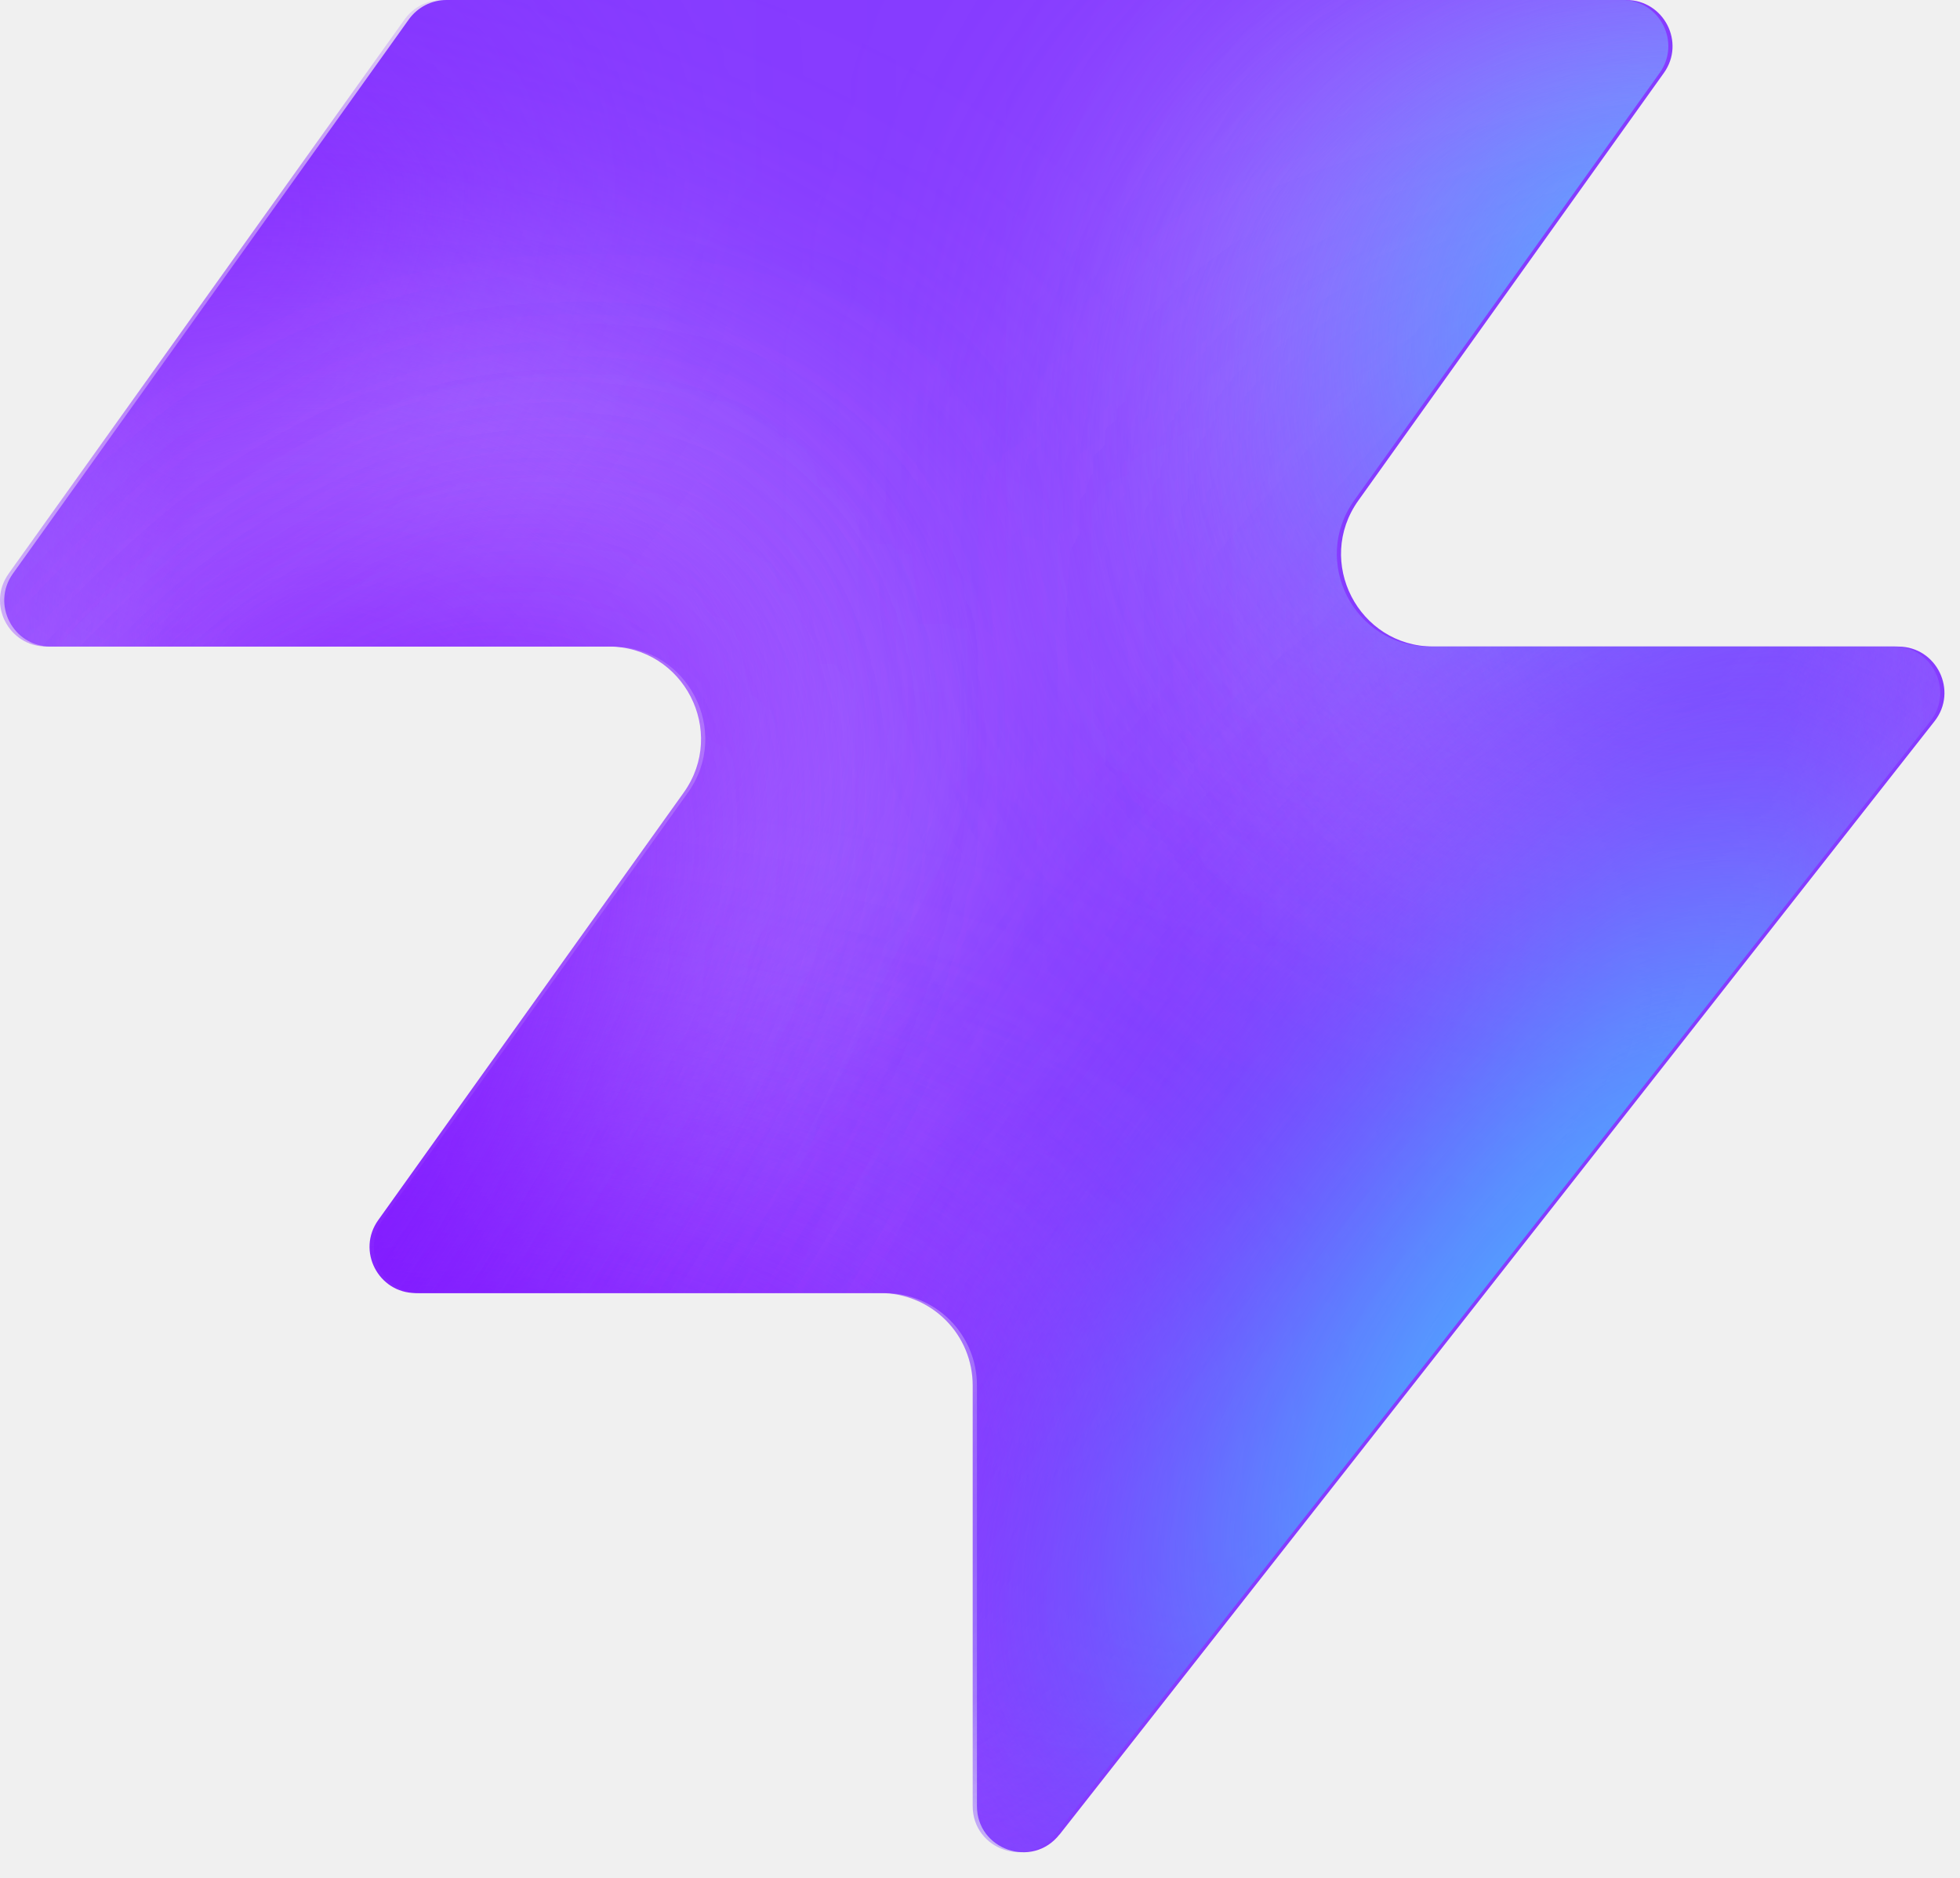
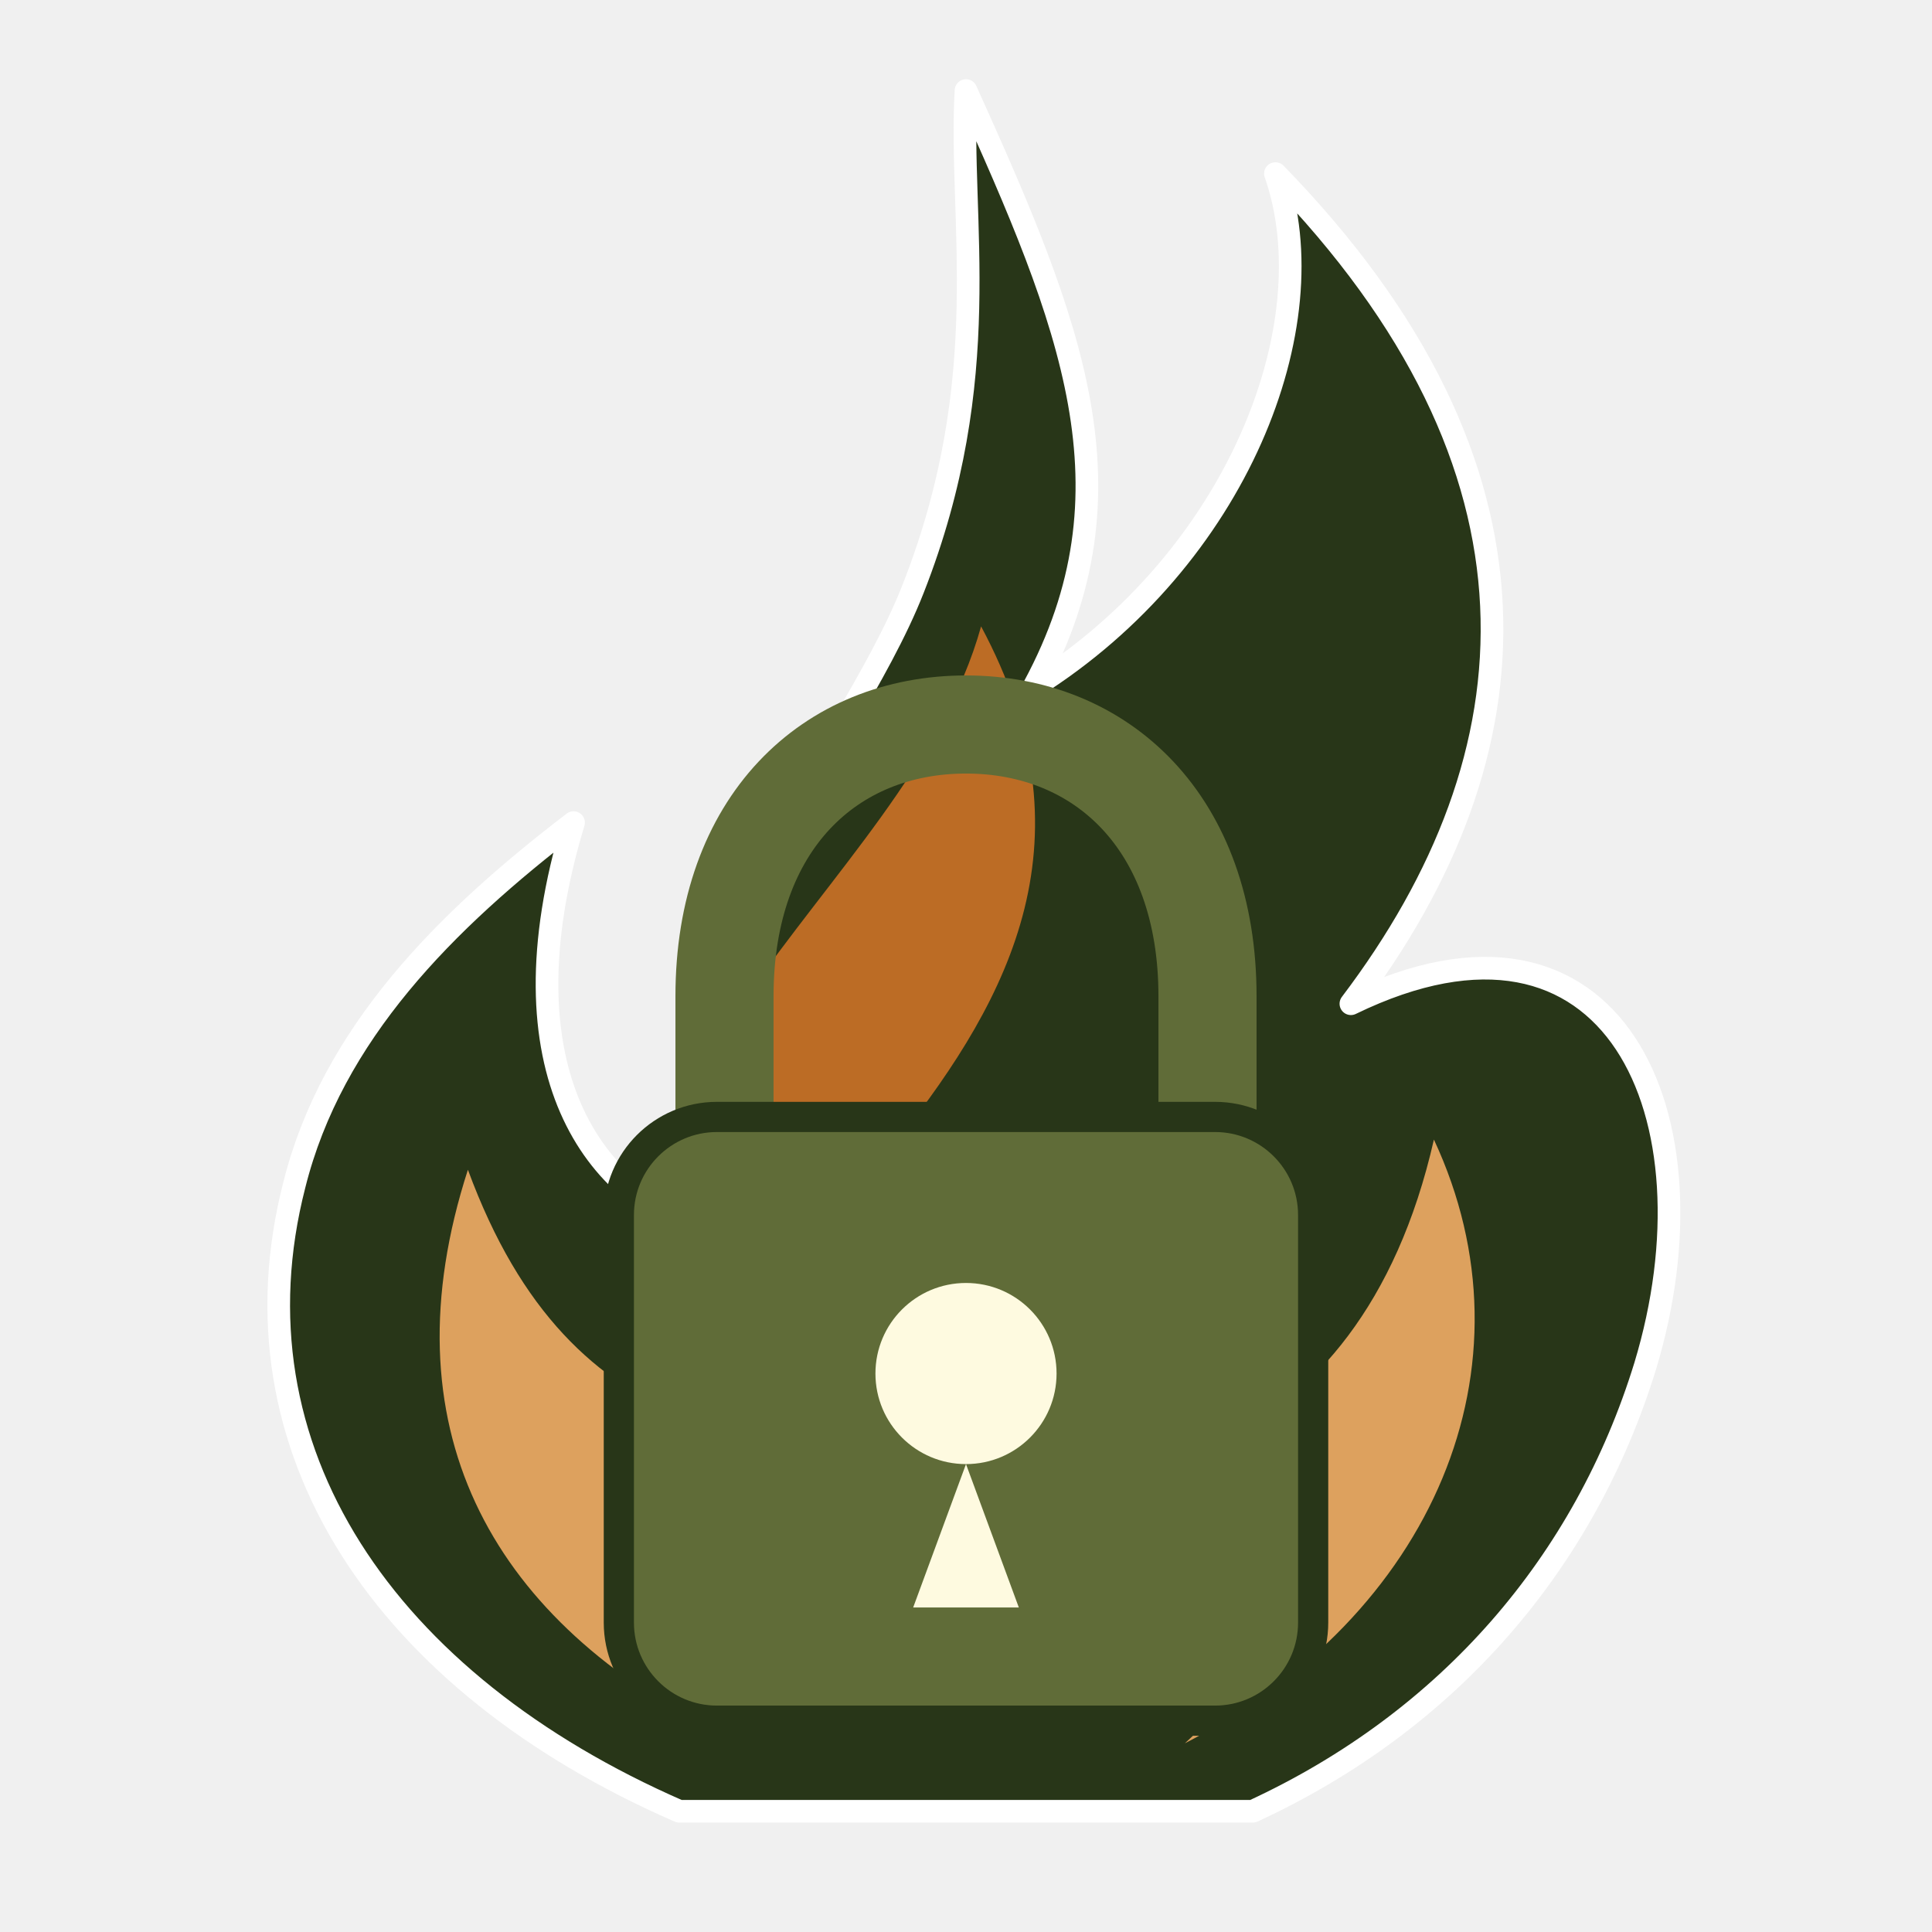
- <svg xmlns="http://www.w3.org/2000/svg" width="48" height="46" fill="none" viewBox="0 0 48 46">
-   <path fill="#863bff" d="M25.946 44.938c-.664.845-2.021.375-2.021-.698V33.937a2.26 2.26 0 0 0-2.262-2.262H10.287c-.92 0-1.456-1.04-.92-1.788l7.48-10.471c1.07-1.497 0-3.578-1.842-3.578H1.237c-.92 0-1.456-1.04-.92-1.788L10.013.474c.214-.297.556-.474.92-.474h28.894c.92 0 1.456 1.04.92 1.788l-7.48 10.471c-1.07 1.498 0 3.579 1.842 3.579h11.377c.943 0 1.473 1.088.89 1.83L25.947 44.94z" style="fill:#863bff;fill:color(display-p3 .525 .23 1);fill-opacity:1" />
-   <mask id="a" width="48" height="46" x="0" y="0" maskUnits="userSpaceOnUse" style="mask-type:alpha">
-     <path fill="#000" d="M25.842 44.938c-.664.844-2.021.375-2.021-.698V33.937a2.26 2.26 0 0 0-2.262-2.262H10.183c-.92 0-1.456-1.04-.92-1.788l7.48-10.471c1.07-1.498 0-3.579-1.842-3.579H1.133c-.92 0-1.456-1.04-.92-1.787L9.91.473c.214-.297.556-.474.92-.474h28.894c.92 0 1.456 1.04.92 1.788l-7.48 10.471c-1.07 1.498 0 3.578 1.842 3.578h11.377c.943 0 1.473 1.088.89 1.832L25.843 44.94z" style="fill:#000;fill-opacity:1" />
-   </mask>
-   <g mask="url(#a)">
-     <g filter="url(#b)">
-       <ellipse cx="5.508" cy="14.704" fill="#ede6ff" rx="5.508" ry="14.704" style="fill:#ede6ff;fill:color(display-p3 .927 .903 1);fill-opacity:1" transform="matrix(.00324 1 1 -.00324 -4.47 31.516)" />
-     </g>
-     <g filter="url(#c)">
-       <ellipse cx="10.399" cy="29.851" fill="#ede6ff" rx="10.399" ry="29.851" style="fill:#ede6ff;fill:color(display-p3 .927 .903 1);fill-opacity:1" transform="matrix(.00324 1 1 -.00324 -39.328 7.883)" />
-     </g>
-     <g filter="url(#d)">
-       <ellipse cx="5.508" cy="30.487" fill="#7e14ff" rx="5.508" ry="30.487" style="fill:#7e14ff;fill:color(display-p3 .492 .077 1);fill-opacity:1" transform="rotate(89.814 -25.913 -14.639)scale(1 -1)" />
-     </g>
-     <g filter="url(#e)">
-       <ellipse cx="5.508" cy="30.599" fill="#7e14ff" rx="5.508" ry="30.599" style="fill:#7e14ff;fill:color(display-p3 .492 .077 1);fill-opacity:1" transform="rotate(89.814 -32.644 -3.334)scale(1 -1)" />
-     </g>
-     <g filter="url(#f)">
-       <ellipse cx="5.508" cy="30.599" fill="#7e14ff" rx="5.508" ry="30.599" style="fill:#7e14ff;fill:color(display-p3 .492 .077 1);fill-opacity:1" transform="matrix(.00324 1 1 -.00324 -34.34 30.47)" />
-     </g>
-     <g filter="url(#g)">
-       <ellipse cx="14.072" cy="22.078" fill="#ede6ff" rx="14.072" ry="22.078" style="fill:#ede6ff;fill:color(display-p3 .927 .903 1);fill-opacity:1" transform="rotate(93.35 24.506 48.493)scale(-1 1)" />
-     </g>
-     <g filter="url(#h)">
-       <ellipse cx="3.47" cy="21.501" fill="#7e14ff" rx="3.47" ry="21.501" style="fill:#7e14ff;fill:color(display-p3 .492 .077 1);fill-opacity:1" transform="rotate(89.009 28.708 47.59)scale(-1 1)" />
-     </g>
-     <g filter="url(#i)">
-       <ellipse cx="3.47" cy="21.501" fill="#7e14ff" rx="3.47" ry="21.501" style="fill:#7e14ff;fill:color(display-p3 .492 .077 1);fill-opacity:1" transform="rotate(89.009 28.708 47.59)scale(-1 1)" />
-     </g>
-     <g filter="url(#j)">
-       <ellipse cx=".387" cy="8.972" fill="#7e14ff" rx="4.407" ry="29.108" style="fill:#7e14ff;fill:color(display-p3 .492 .077 1);fill-opacity:1" transform="rotate(39.51 .387 8.972)" />
-     </g>
-     <g filter="url(#k)">
-       <ellipse cx="47.523" cy="-6.092" fill="#7e14ff" rx="4.407" ry="29.108" style="fill:#7e14ff;fill:color(display-p3 .492 .077 1);fill-opacity:1" transform="rotate(37.892 47.523 -6.092)" />
-     </g>
-     <g filter="url(#l)">
-       <ellipse cx="41.412" cy="6.333" fill="#47bfff" rx="5.971" ry="9.665" style="fill:#47bfff;fill:color(display-p3 .28 .748 1);fill-opacity:1" transform="rotate(37.892 41.412 6.333)" />
-     </g>
-     <g filter="url(#m)">
-       <ellipse cx="-1.879" cy="38.332" fill="#7e14ff" rx="4.407" ry="29.108" style="fill:#7e14ff;fill:color(display-p3 .492 .077 1);fill-opacity:1" transform="rotate(37.892 -1.88 38.332)" />
-     </g>
-     <g filter="url(#n)">
-       <ellipse cx="-1.879" cy="38.332" fill="#7e14ff" rx="4.407" ry="29.108" style="fill:#7e14ff;fill:color(display-p3 .492 .077 1);fill-opacity:1" transform="rotate(37.892 -1.88 38.332)" />
-     </g>
-     <g filter="url(#o)">
-       <ellipse cx="35.651" cy="29.907" fill="#7e14ff" rx="4.407" ry="29.108" style="fill:#7e14ff;fill:color(display-p3 .492 .077 1);fill-opacity:1" transform="rotate(37.892 35.651 29.907)" />
-     </g>
-     <g filter="url(#p)">
-       <ellipse cx="38.418" cy="32.4" fill="#47bfff" rx="5.971" ry="15.297" style="fill:#47bfff;fill:color(display-p3 .28 .748 1);fill-opacity:1" transform="rotate(37.892 38.418 32.4)" />
-     </g>
-   </g>
-   <defs>
-     <filter id="b" width="60.045" height="41.654" x="-19.77" y="16.149" color-interpolation-filters="sRGB" filterUnits="userSpaceOnUse">
-       <feFlood flood-opacity="0" result="BackgroundImageFix" />
-       <feBlend in="SourceGraphic" in2="BackgroundImageFix" result="shape" />
-       <feGaussianBlur result="effect1_foregroundBlur_2002_17158" stdDeviation="7.659" />
-     </filter>
-     <filter id="c" width="90.34" height="51.437" x="-54.613" y="-7.533" color-interpolation-filters="sRGB" filterUnits="userSpaceOnUse">
-       <feFlood flood-opacity="0" result="BackgroundImageFix" />
-       <feBlend in="SourceGraphic" in2="BackgroundImageFix" result="shape" />
-       <feGaussianBlur result="effect1_foregroundBlur_2002_17158" stdDeviation="7.659" />
-     </filter>
-     <filter id="d" width="79.355" height="29.4" x="-49.64" y="2.03" color-interpolation-filters="sRGB" filterUnits="userSpaceOnUse">
-       <feFlood flood-opacity="0" result="BackgroundImageFix" />
-       <feBlend in="SourceGraphic" in2="BackgroundImageFix" result="shape" />
-       <feGaussianBlur result="effect1_foregroundBlur_2002_17158" stdDeviation="4.596" />
-     </filter>
-     <filter id="e" width="79.579" height="29.4" x="-45.045" y="20.029" color-interpolation-filters="sRGB" filterUnits="userSpaceOnUse">
-       <feFlood flood-opacity="0" result="BackgroundImageFix" />
-       <feBlend in="SourceGraphic" in2="BackgroundImageFix" result="shape" />
-       <feGaussianBlur result="effect1_foregroundBlur_2002_17158" stdDeviation="4.596" />
-     </filter>
-     <filter id="f" width="79.579" height="29.4" x="-43.513" y="21.178" color-interpolation-filters="sRGB" filterUnits="userSpaceOnUse">
-       <feFlood flood-opacity="0" result="BackgroundImageFix" />
-       <feBlend in="SourceGraphic" in2="BackgroundImageFix" result="shape" />
-       <feGaussianBlur result="effect1_foregroundBlur_2002_17158" stdDeviation="4.596" />
-     </filter>
-     <filter id="g" width="74.749" height="58.852" x="15.756" y="-17.901" color-interpolation-filters="sRGB" filterUnits="userSpaceOnUse">
-       <feFlood flood-opacity="0" result="BackgroundImageFix" />
-       <feBlend in="SourceGraphic" in2="BackgroundImageFix" result="shape" />
-       <feGaussianBlur result="effect1_foregroundBlur_2002_17158" stdDeviation="7.659" />
-     </filter>
-     <filter id="h" width="61.377" height="25.362" x="23.548" y="2.284" color-interpolation-filters="sRGB" filterUnits="userSpaceOnUse">
-       <feFlood flood-opacity="0" result="BackgroundImageFix" />
-       <feBlend in="SourceGraphic" in2="BackgroundImageFix" result="shape" />
-       <feGaussianBlur result="effect1_foregroundBlur_2002_17158" stdDeviation="4.596" />
-     </filter>
-     <filter id="i" width="61.377" height="25.362" x="23.548" y="2.284" color-interpolation-filters="sRGB" filterUnits="userSpaceOnUse">
-       <feFlood flood-opacity="0" result="BackgroundImageFix" />
-       <feBlend in="SourceGraphic" in2="BackgroundImageFix" result="shape" />
-       <feGaussianBlur result="effect1_foregroundBlur_2002_17158" stdDeviation="4.596" />
-     </filter>
-     <filter id="j" width="56.045" height="63.649" x="-27.636" y="-22.853" color-interpolation-filters="sRGB" filterUnits="userSpaceOnUse">
-       <feFlood flood-opacity="0" result="BackgroundImageFix" />
-       <feBlend in="SourceGraphic" in2="BackgroundImageFix" result="shape" />
-       <feGaussianBlur result="effect1_foregroundBlur_2002_17158" stdDeviation="4.596" />
-     </filter>
-     <filter id="k" width="54.814" height="64.646" x="20.116" y="-38.415" color-interpolation-filters="sRGB" filterUnits="userSpaceOnUse">
-       <feFlood flood-opacity="0" result="BackgroundImageFix" />
-       <feBlend in="SourceGraphic" in2="BackgroundImageFix" result="shape" />
-       <feGaussianBlur result="effect1_foregroundBlur_2002_17158" stdDeviation="4.596" />
-     </filter>
-     <filter id="l" width="33.541" height="35.313" x="24.641" y="-11.323" color-interpolation-filters="sRGB" filterUnits="userSpaceOnUse">
-       <feFlood flood-opacity="0" result="BackgroundImageFix" />
-       <feBlend in="SourceGraphic" in2="BackgroundImageFix" result="shape" />
-       <feGaussianBlur result="effect1_foregroundBlur_2002_17158" stdDeviation="4.596" />
-     </filter>
-     <filter id="m" width="54.814" height="64.646" x="-29.286" y="6.009" color-interpolation-filters="sRGB" filterUnits="userSpaceOnUse">
-       <feFlood flood-opacity="0" result="BackgroundImageFix" />
-       <feBlend in="SourceGraphic" in2="BackgroundImageFix" result="shape" />
-       <feGaussianBlur result="effect1_foregroundBlur_2002_17158" stdDeviation="4.596" />
-     </filter>
-     <filter id="n" width="54.814" height="64.646" x="-29.286" y="6.009" color-interpolation-filters="sRGB" filterUnits="userSpaceOnUse">
-       <feFlood flood-opacity="0" result="BackgroundImageFix" />
-       <feBlend in="SourceGraphic" in2="BackgroundImageFix" result="shape" />
-       <feGaussianBlur result="effect1_foregroundBlur_2002_17158" stdDeviation="4.596" />
-     </filter>
-     <filter id="o" width="54.814" height="64.646" x="8.244" y="-2.416" color-interpolation-filters="sRGB" filterUnits="userSpaceOnUse">
-       <feFlood flood-opacity="0" result="BackgroundImageFix" />
-       <feBlend in="SourceGraphic" in2="BackgroundImageFix" result="shape" />
-       <feGaussianBlur result="effect1_foregroundBlur_2002_17158" stdDeviation="4.596" />
-     </filter>
-     <filter id="p" width="39.409" height="43.623" x="18.713" y="10.588" color-interpolation-filters="sRGB" filterUnits="userSpaceOnUse">
-       <feFlood flood-opacity="0" result="BackgroundImageFix" />
-       <feBlend in="SourceGraphic" in2="BackgroundImageFix" result="shape" />
-       <feGaussianBlur result="effect1_foregroundBlur_2002_17158" stdDeviation="4.596" />
-     </filter>
-   </defs>
+ <svg xmlns="http://www.w3.org/2000/svg" viewBox="0 0 256 256" width="256" height="256">
+   <path fill="#283618" stroke="#ffffff" stroke-width="3" stroke-linejoin="round" d="M128 12        C142 43 151 65 137 91        C164 74 176 43 169 23        C207 62 204 100 179 133        C214 116 228 148 218 181        C210 207 192 228 166 240        H90        C51 223 30 192 39 157        C44 137 59 122 76 109        C66 142 79 159 94 163        C84 129 112 101 121 78        C132 50 127 29 128 12 Z" />
+   <path fill="#bc6c25" d="M130 83        C145 111 134 132 119 151        C111 162 105 176 109 191        C86 174 87 151 99 132        C110 116 125 101 130 83 Z" />
+   <path fill="#dda15e" d="M62 155        C69 174 79 183 91 188        C82 204 83 215 94 229        C65 214 51 189 62 155 Z" />
+   <path fill="#dda15e" d="M190 151        C185 173 174 185 162 191        C175 207 169 220 157 231        C190 214 204 181 190 151 Z" />
+   <path d="M96 157        V132        C96 109 110 96 128 96        C146 96 160 109 160 132        V157" fill="none" stroke="#606c38" stroke-width="13" stroke-linecap="round" />
+   <rect x="82" y="148" width="92" height="80" rx="13" fill="#606c38" stroke="#283618" stroke-width="4" />
+   <path fill="#fefae0" d="M128 170        A12 12 0 1 0 128 194        L121 213        H135        L128 194        A12 12 0 0 0 128 170 Z" />
</svg>
